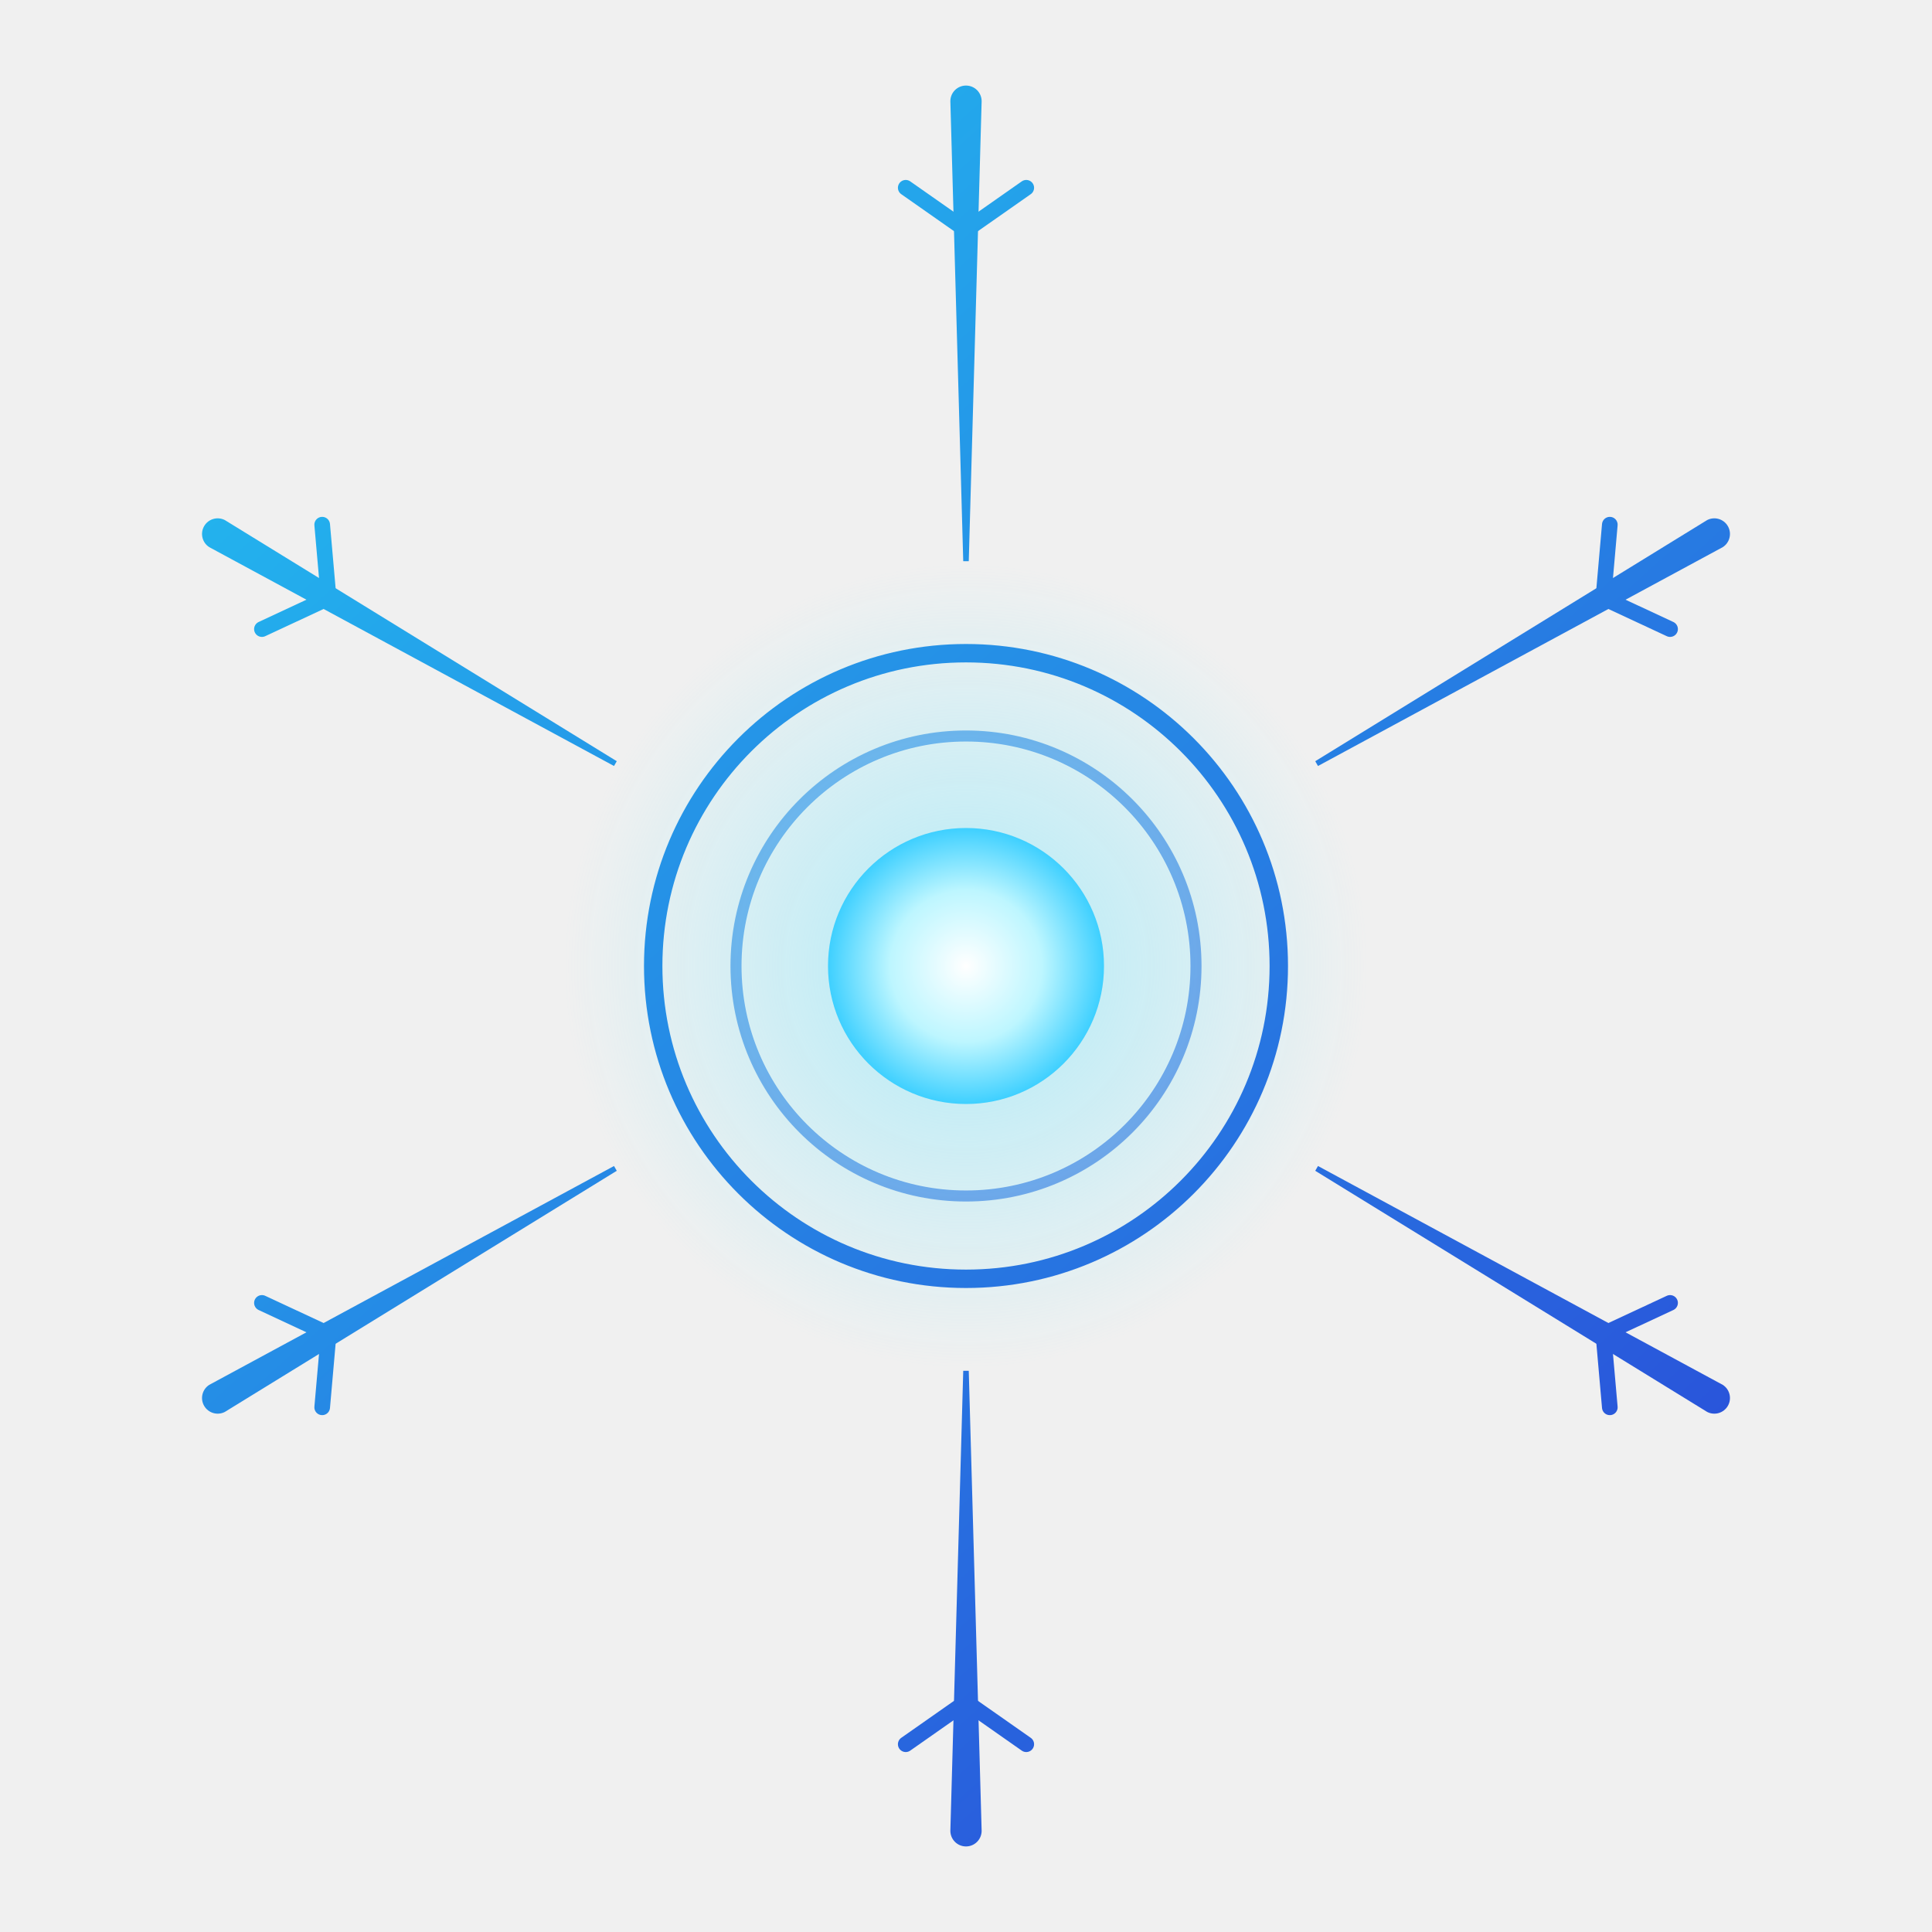
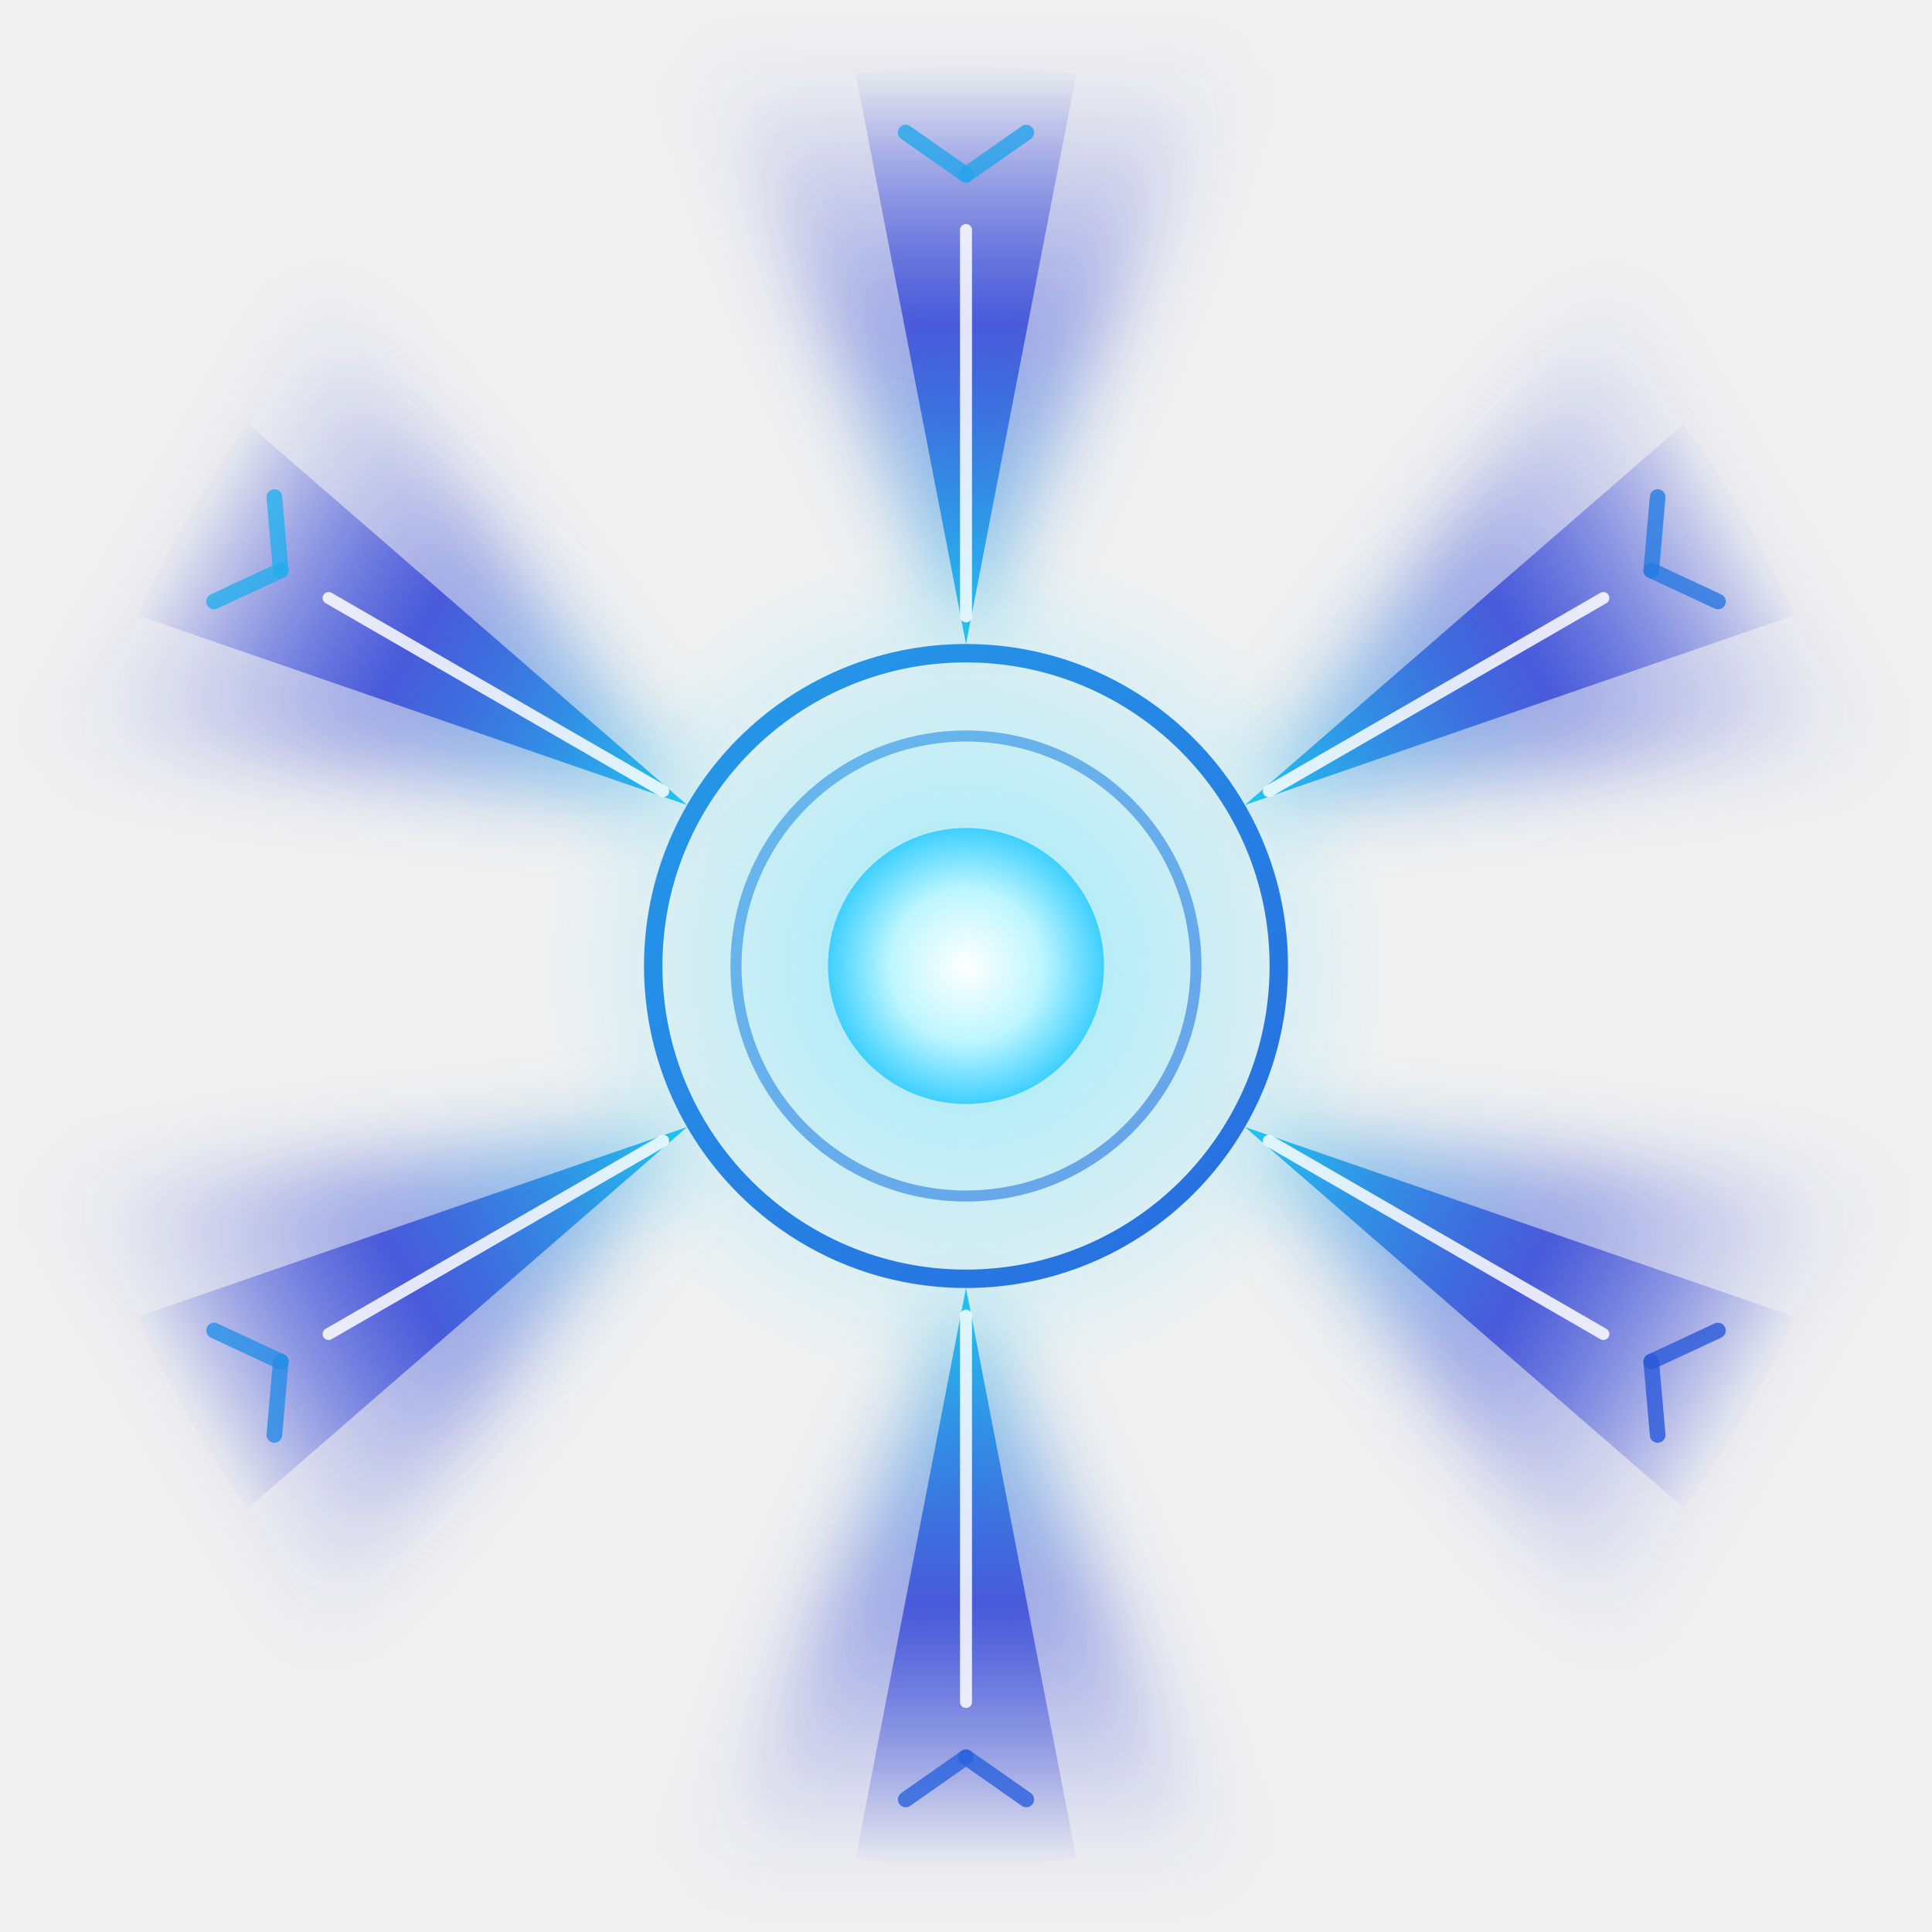
<svg xmlns="http://www.w3.org/2000/svg" viewBox="-105 -105 210 210" width="420" height="420">
  <defs>
    <linearGradient id="ice" gradientUnits="userSpaceOnUse" x1="-90" y1="-100" x2="90" y2="100">
      <stop offset="0" stop-color="#21C8F2" />
      <stop offset="1" stop-color="#2B3FD6" />
    </linearGradient>
    <linearGradient id="txt" x1="0" y1="0" x2="1" y2="0">
      <stop offset="0" stop-color="#21C8F2" />
      <stop offset="1" stop-color="#2B3FD6" />
    </linearGradient>
    <radialGradient id="core">
      <stop offset="0" stop-color="#FFFFFF" />
      <stop offset=".55" stop-color="#BDF6FF" />
      <stop offset="1" stop-color="#3FD0FF" />
    </radialGradient>
    <radialGradient id="glow">
-       <stop offset="0" stop-color="#7FE9FF" stop-opacity=".55" />
+       <stop offset="0" stop-color="#7FE9FF" stop-opacity=".75" />
      <stop offset="1" stop-color="#7FE9FF" stop-opacity="0" />
    </radialGradient>
  </defs>
-   <circle r="44" fill="url(#glow)" />
-   <path d="M-0.30 -44.00L-1.70 -94.00A1.7 1.7 0 0 1 1.70 -94.00L0.30 -44.00ZM37.96 -22.26L80.56 -48.47A1.7 1.7 0 0 1 82.26 -45.53L38.26 -21.74ZM38.26 21.74L82.26 45.53A1.7 1.7 0 0 1 80.56 48.47L37.96 22.26ZM0.30 44.00L1.70 94.00A1.7 1.7 0 0 1 -1.70 94.00L-0.30 44.00ZM-37.96 22.26L-80.56 48.47A1.7 1.7 0 0 1 -82.26 45.53L-38.26 21.74ZM-38.26 -21.74L-82.26 -45.53A1.7 1.7 0 0 1 -80.56 -48.47L-37.96 -22.26Z" fill="url(#ice)" />
-   <path d="M0.00 -80.00L-6.55 -84.59M0.00 -80.00L6.55 -84.59M69.28 -40.00L69.98 -47.97M69.28 -40.00L76.53 -36.62M69.28 40.00L76.53 36.62M69.28 40.00L69.98 47.97M0.00 80.00L6.55 84.59M0.00 80.00L-6.55 84.59M-69.28 40.00L-69.98 47.97M-69.28 40.00L-76.53 36.62M-69.28 -40.00L-76.53 -36.62M-69.28 -40.00L-69.98 -47.97" fill="none" stroke="url(#ice)" stroke-width="1.7" stroke-linecap="round" />
+   <filter id="soft" filterUnits="userSpaceOnUse" x="-120" y="-120" width="240" height="240">
+     <feGaussianBlur stdDeviation="4" />
+   </filter>
+   <circle r="46" fill="url(#glow)" />
+   <linearGradient id="b00" gradientUnits="userSpaceOnUse" x1="0.00" y1="-98.00" x2="0.00" y2="-35.00">
+     <stop offset="0" stop-color="#2B3FD6" stop-opacity="0" />
+     <stop offset=".45" stop-color="#2B3FD6" stop-opacity=".75" />
+     <stop offset="1" stop-color="#1FC6F0" />
+   </linearGradient>
+   <path d="M0.00 -35.00L-28.00 -98.00A98 98 0 0 1 28.00 -98.00Z" fill="url(#b00)" opacity=".55" filter="url(#soft)" />
+   <path d="M0.00 -35.00L-12.00 -97.00A98 98 0 0 1 12.00 -97.00Z" fill="url(#b00)" />
+   <path d="M0.00 -38.00L0.00 -80.00" stroke="#fff" stroke-opacity=".85" stroke-width="1.3" stroke-linecap="round" />
+   <path d="M0.00 -86.00L-6.55 -90.59" stroke="url(#ice)" stroke-width="1.7" stroke-linecap="round" opacity=".8" />
+   <path d="M0.00 -86.00L6.55 -90.59" stroke="url(#ice)" stroke-width="1.7" stroke-linecap="round" opacity=".8" />
+   <linearGradient id="b10" gradientUnits="userSpaceOnUse" x1="84.87" y1="-49.00" x2="30.31" y2="-17.50">
+     <stop offset="0" stop-color="#2B3FD6" stop-opacity="0" />
+     <stop offset=".45" stop-color="#2B3FD6" stop-opacity=".75" />
+     <stop offset="1" stop-color="#1FC6F0" />
+   </linearGradient>
+   <path d="M30.31 -17.50L70.87 -73.25A98 98 0 0 1 98.87 -24.75Z" fill="url(#b10)" opacity=".55" filter="url(#soft)" />
+   <path d="M30.31 -17.50L78.00 -58.89A98 98 0 0 1 90.00 -38.11Z" fill="url(#b10)" />
+   <path d="M32.91 -19.00L69.28 -40.00" stroke="#fff" stroke-opacity=".85" stroke-width="1.3" stroke-linecap="round" />
+   <path d="M74.48 -43.00L75.18 -50.97" stroke="url(#ice)" stroke-width="1.7" stroke-linecap="round" opacity=".8" />
+   <path d="M74.48 -43.00L81.73 -39.62" stroke="url(#ice)" stroke-width="1.7" stroke-linecap="round" opacity=".8" />
+   <linearGradient id="b20" gradientUnits="userSpaceOnUse" x1="84.87" y1="49.00" x2="30.31" y2="17.50">
+     <stop offset="0" stop-color="#2B3FD6" stop-opacity="0" />
+     <stop offset=".45" stop-color="#2B3FD6" stop-opacity=".75" />
+     <stop offset="1" stop-color="#1FC6F0" />
+   </linearGradient>
+   <path d="M30.31 17.50L98.87 24.75A98 98 0 0 1 70.87 73.25Z" fill="url(#b20)" opacity=".55" filter="url(#soft)" />
+   <path d="M30.31 17.50L90.00 38.11A98 98 0 0 1 78.00 58.89Z" fill="url(#b20)" />
+   <path d="M32.91 19.00L69.28 40.00" stroke="#fff" stroke-opacity=".85" stroke-width="1.3" stroke-linecap="round" />
+   <path d="M74.48 43.00L81.73 39.62" stroke="url(#ice)" stroke-width="1.7" stroke-linecap="round" opacity=".8" />
+   <path d="M74.48 43.00L75.18 50.97" stroke="url(#ice)" stroke-width="1.7" stroke-linecap="round" opacity=".8" />
+   <linearGradient id="b30" gradientUnits="userSpaceOnUse" x1="0.00" y1="98.00" x2="0.00" y2="35.00">
+     <stop offset="0" stop-color="#2B3FD6" stop-opacity="0" />
+     <stop offset=".45" stop-color="#2B3FD6" stop-opacity=".75" />
+     <stop offset="1" stop-color="#1FC6F0" />
+   </linearGradient>
+   <path d="M0.00 35.00L28.00 98.00A98 98 0 0 1 -28.00 98.00Z" fill="url(#b30)" opacity=".55" filter="url(#soft)" />
+   <path d="M0.00 35.00L12.00 97.00A98 98 0 0 1 -12.00 97.00Z" fill="url(#b30)" />
+   <path d="M0.00 38.00L0.00 80.00" stroke="#fff" stroke-opacity=".85" stroke-width="1.3" stroke-linecap="round" />
+   <path d="M0.00 86.00L6.55 90.59" stroke="url(#ice)" stroke-width="1.7" stroke-linecap="round" opacity=".8" />
+   <path d="M0.00 86.00L-6.55 90.59" stroke="url(#ice)" stroke-width="1.7" stroke-linecap="round" opacity=".8" />
+   <linearGradient id="b40" gradientUnits="userSpaceOnUse" x1="-84.87" y1="49.00" x2="-30.31" y2="17.50">
+     <stop offset="0" stop-color="#2B3FD6" stop-opacity="0" />
+     <stop offset=".45" stop-color="#2B3FD6" stop-opacity=".75" />
+     <stop offset="1" stop-color="#1FC6F0" />
+   </linearGradient>
+   <path d="M-30.31 17.50L-70.87 73.25A98 98 0 0 1 -98.87 24.75Z" fill="url(#b40)" opacity=".55" filter="url(#soft)" />
+   <path d="M-30.31 17.50L-78.00 58.89A98 98 0 0 1 -90.00 38.11Z" fill="url(#b40)" />
+   <path d="M-32.91 19.00L-69.28 40.00" stroke="#fff" stroke-opacity=".85" stroke-width="1.3" stroke-linecap="round" />
+   <path d="M-74.48 43.00L-75.18 50.97" stroke="url(#ice)" stroke-width="1.7" stroke-linecap="round" opacity=".8" />
+   <path d="M-74.48 43.00L-81.73 39.62" stroke="url(#ice)" stroke-width="1.7" stroke-linecap="round" opacity=".8" />
+   <linearGradient id="b50" gradientUnits="userSpaceOnUse" x1="-84.87" y1="-49.00" x2="-30.31" y2="-17.50">
+     <stop offset="0" stop-color="#2B3FD6" stop-opacity="0" />
+     <stop offset=".45" stop-color="#2B3FD6" stop-opacity=".75" />
+     <stop offset="1" stop-color="#1FC6F0" />
+   </linearGradient>
+   <path d="M-30.31 -17.50L-98.87 -24.75A98 98 0 0 1 -70.87 -73.25Z" fill="url(#b50)" opacity=".55" filter="url(#soft)" />
+   <path d="M-30.31 -17.50L-90.00 -38.11A98 98 0 0 1 -78.00 -58.89Z" fill="url(#b50)" />
+   <path d="M-32.91 -19.00L-69.28 -40.00" stroke="#fff" stroke-opacity=".85" stroke-width="1.3" stroke-linecap="round" />
+   <path d="M-74.48 -43.00L-81.73 -39.62" stroke="url(#ice)" stroke-width="1.7" stroke-linecap="round" opacity=".8" />
+   <path d="M-74.48 -43.00L-75.18 -50.97" stroke="url(#ice)" stroke-width="1.7" stroke-linecap="round" opacity=".8" />
  <circle r="34" fill="none" stroke="url(#ice)" stroke-width="2" />
  <circle r="25" fill="none" stroke="url(#ice)" stroke-width="1.2" opacity=".6" />
  <circle r="15" fill="url(#core)" />
</svg>
